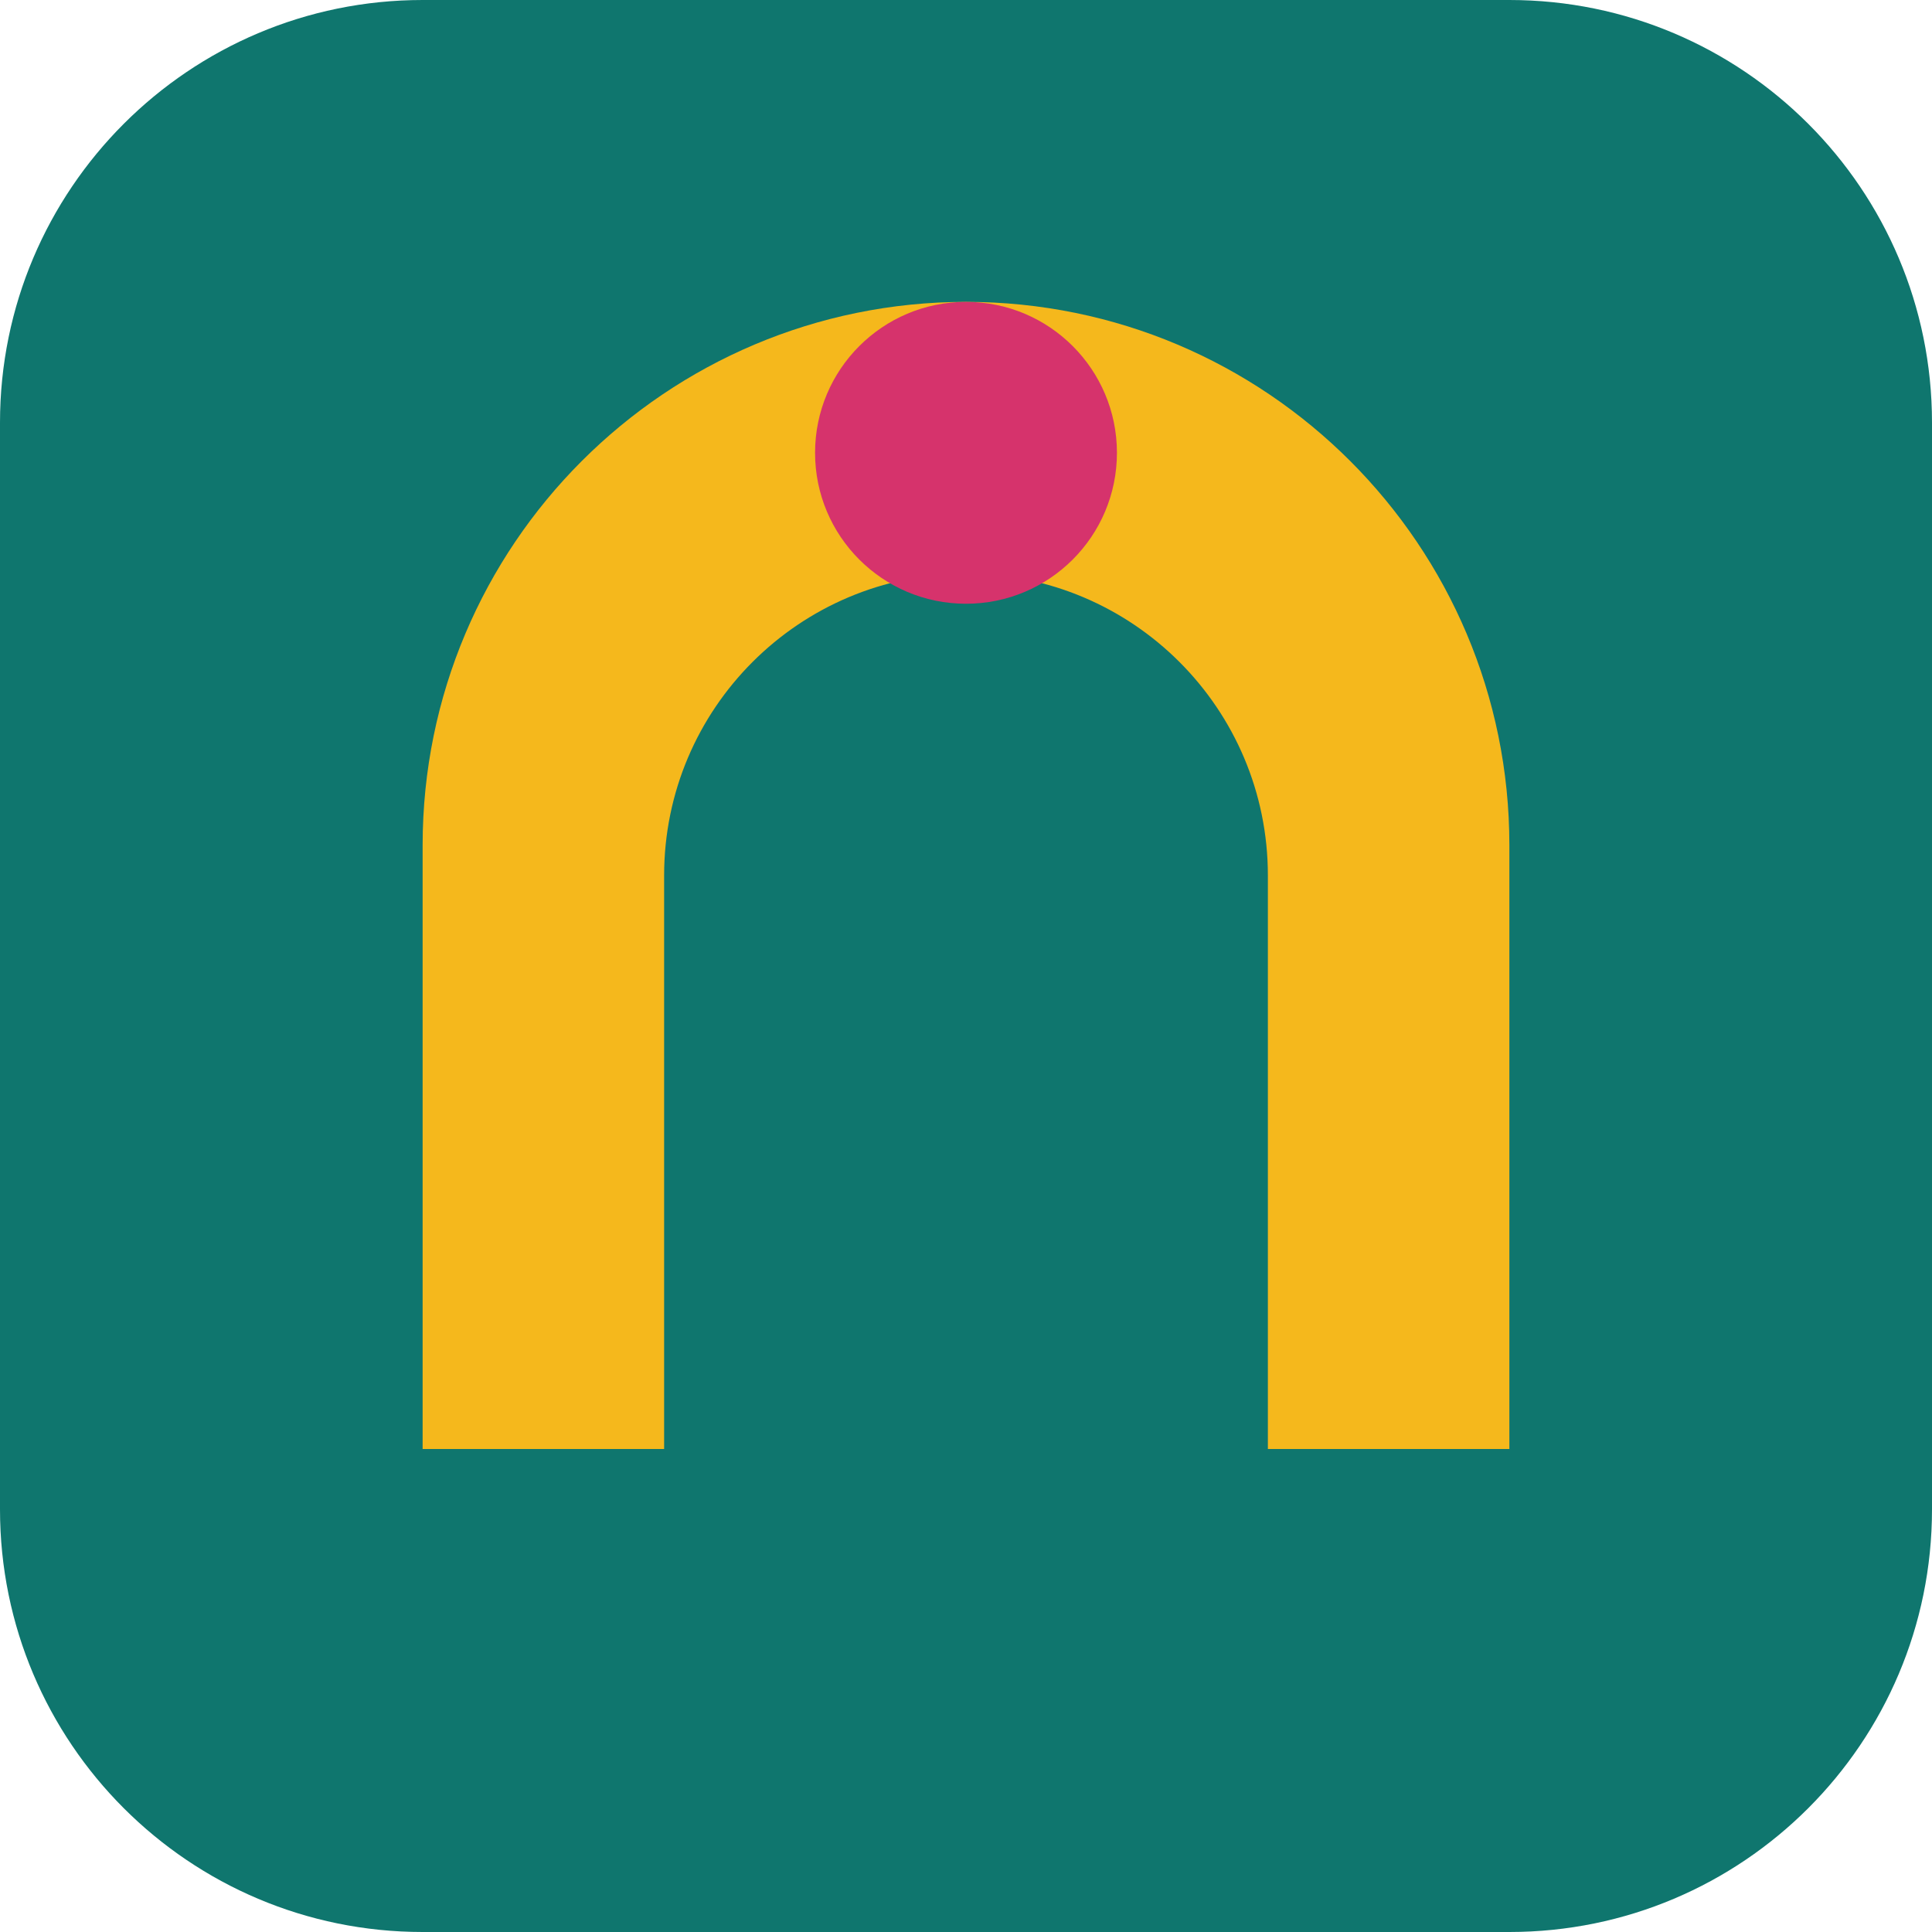
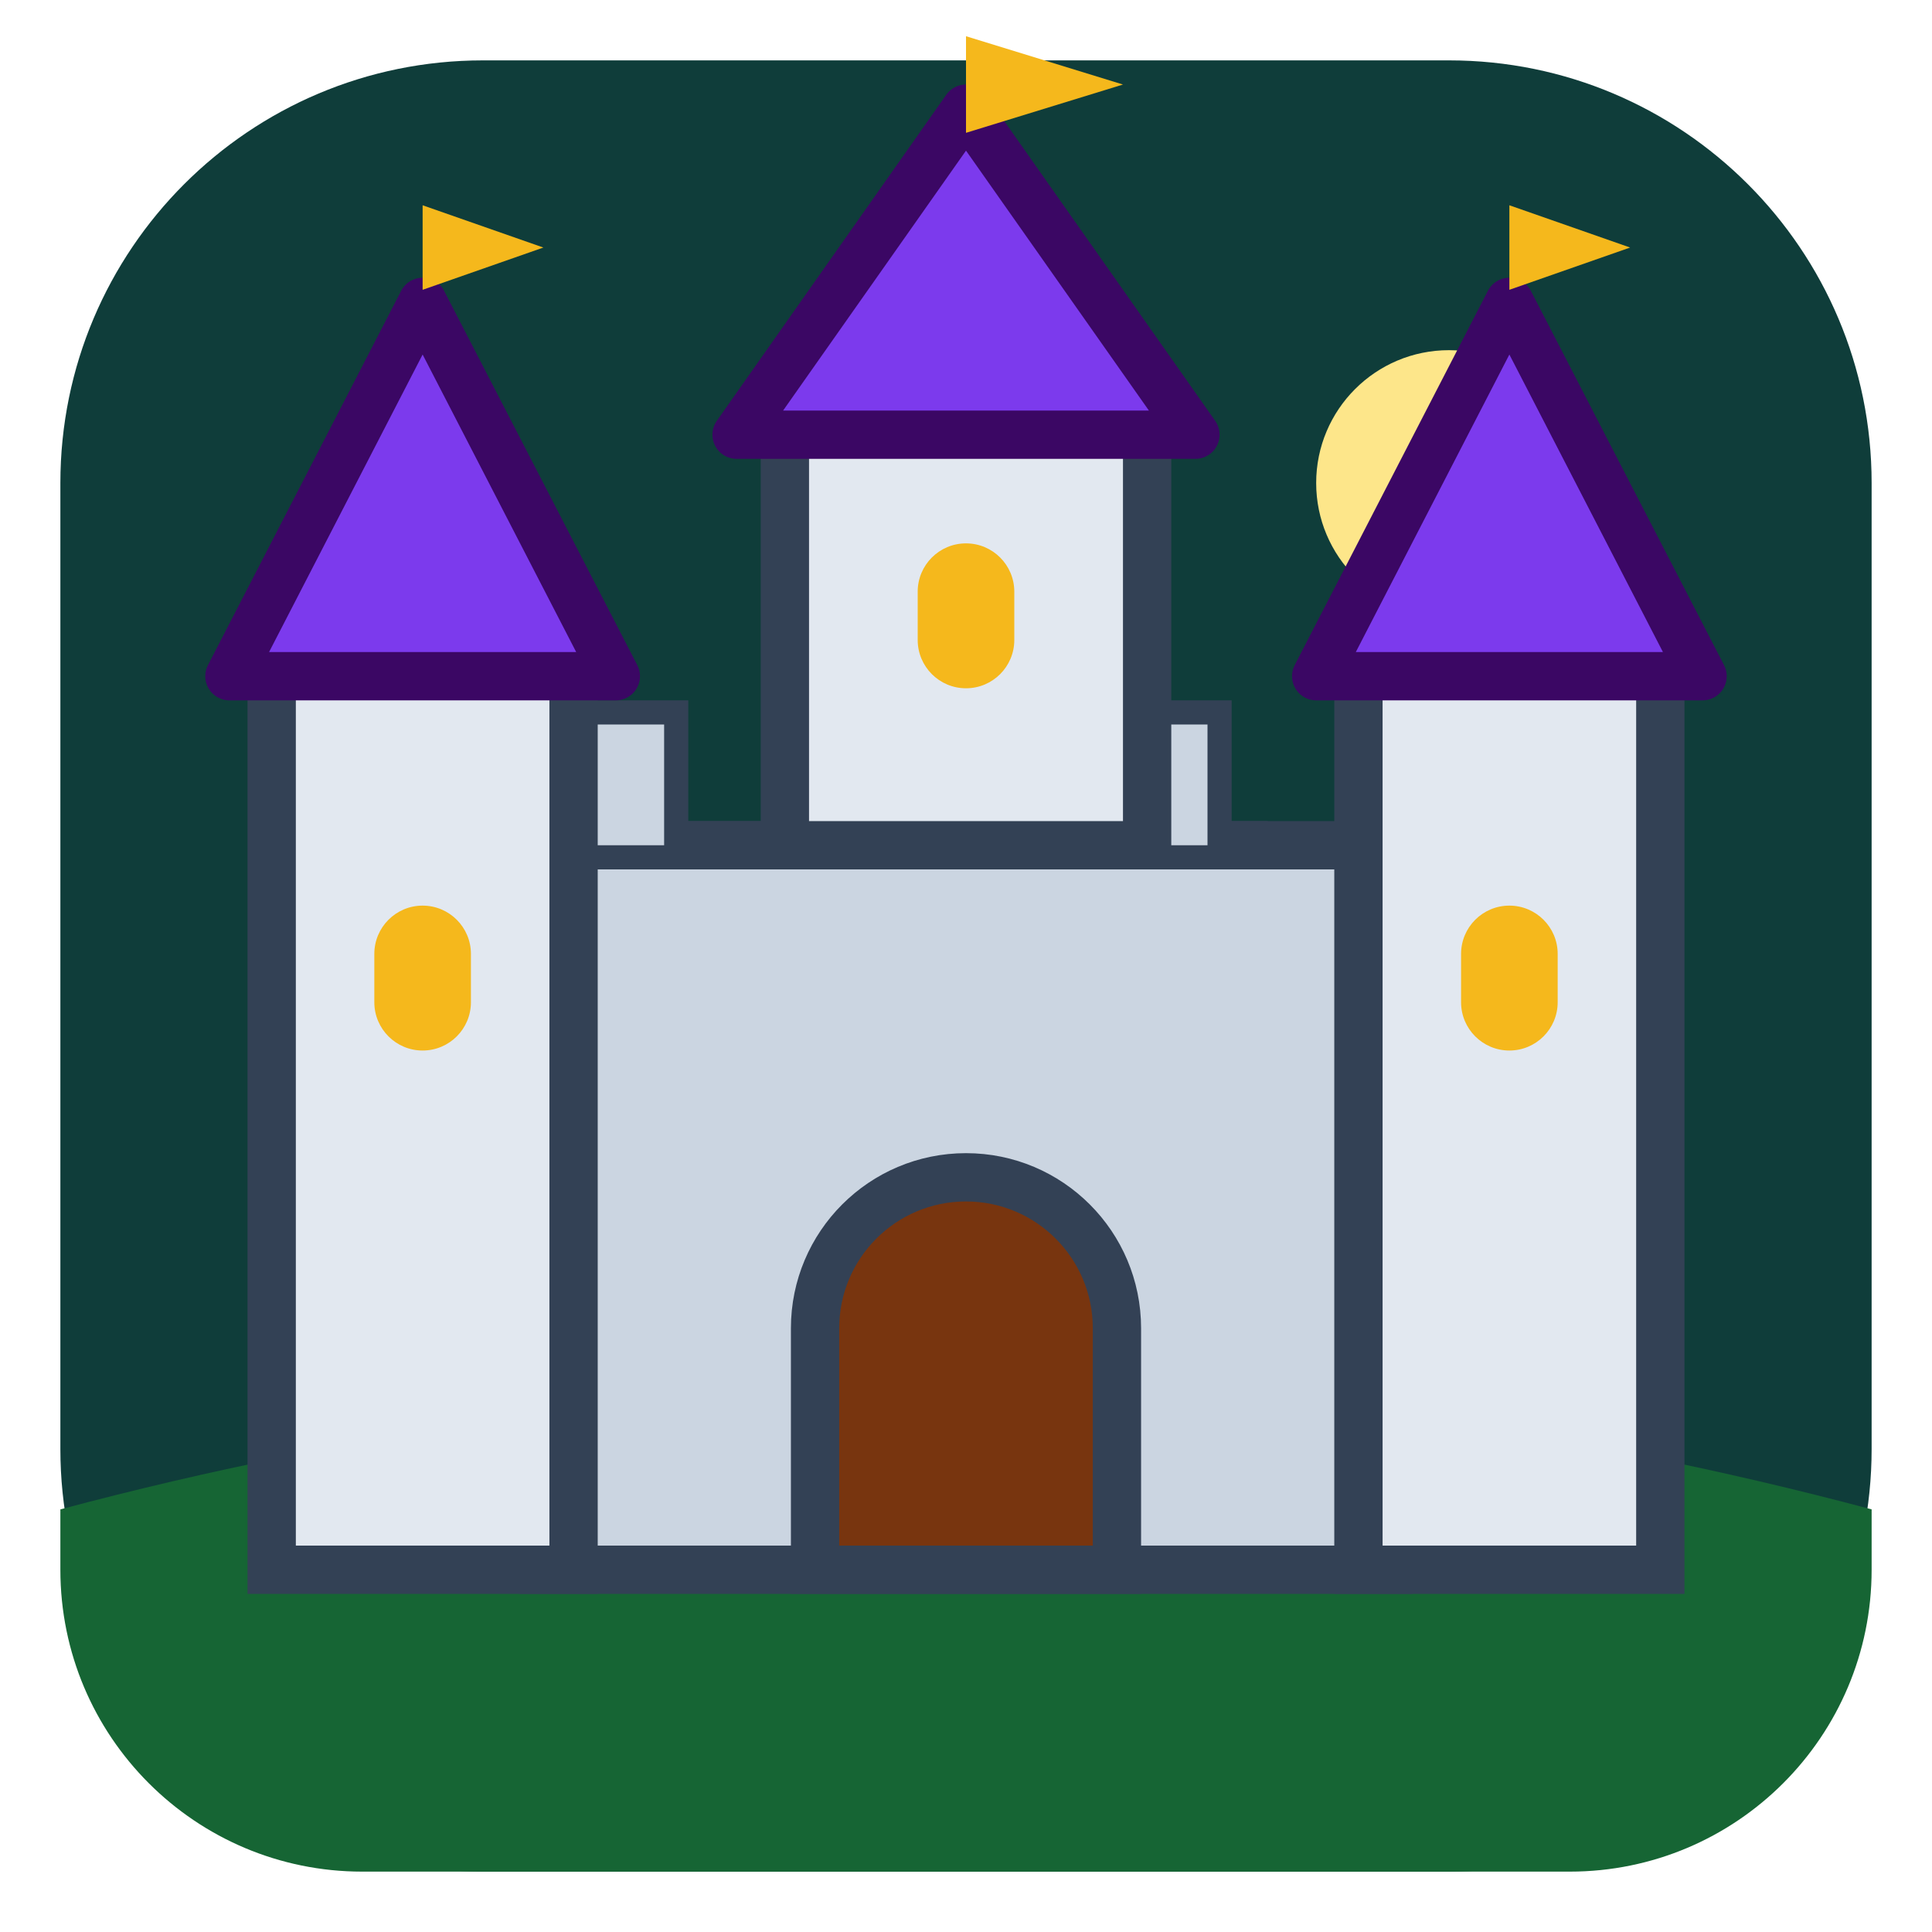
- <svg xmlns="http://www.w3.org/2000/svg" viewBox="0 0 64 64">
-   <rect width="64" height="64" rx="14" fill="#0f766e" />
-   <path d="M14 48V28a18 18 0 0 1 36 0v20h-8V29a10 10 0 0 0-20 0v19z" fill="#f5b81c" />
-   <circle cx="32" cy="15" r="5" fill="#d6336c" />
+ <svg xmlns="http://www.w3.org/2000/svg" viewBox="0 0 32 32">
+   <rect x="1" y="1" width="30" height="30" rx="7" fill="#0f3d3a" />
+   <circle cx="24" cy="8" r="2.2" fill="#fde68a" />
+   <path d="M1 25q15-4 30 0v-0 1a5 5 0 0 1-5 5H6a5 5 0 0 1-5-5z" fill="#166534" />
+   <rect x="9" y="14" width="14" height="12" fill="#cbd5e1" stroke="#334155" stroke-width=".8" />
+   <path d="M9 14v-2h2v2h2.5v-2h2v2h2.5v-2h2v2h1" fill="none" stroke="#334155" stroke-width=".8" />
+   <rect x="9" y="12" width="2" height="2" fill="#cbd5e1" />
+   <rect x="13.5" y="12" width="2" height="2" fill="#cbd5e1" />
+   <rect x="18" y="12" width="2" height="2" fill="#cbd5e1" />
+   <rect x="4.5" y="11" width="5" height="15" fill="#e2e8f0" stroke="#334155" stroke-width=".8" />
+   <rect x="22.5" y="11" width="5" height="15" fill="#e2e8f0" stroke="#334155" stroke-width=".8" />
+   <path d="M3.8 11.2L7 5l3.2 6.2zM21.8 11.2L25 5l3.2 6.2z" fill="#7c3aed" stroke="#3b0764" stroke-width=".8" stroke-linejoin="round" />
+   <rect x="13" y="7" width="6" height="7" fill="#e2e8f0" stroke="#334155" stroke-width=".8" />
+   <path d="M12.2 7.2L16 1.8l3.8 5.4z" fill="#7c3aed" stroke="#3b0764" stroke-width=".8" stroke-linejoin="round" />
+   <path d="M16 2V.6l2.6.8L16 2.2z" fill="#f5b81c" />
+   <path d="M7 5V3.4l2 .7L7 4.8zM25 5V3.4l2 .7-2 .7z" fill="#f5b81c" />
+   <path d="M13.5 26v-4a2.5 2.5 0 0 1 5 0v4z" fill="#78350f" stroke="#334155" stroke-width=".8" />
+   <rect x="15.2" y="9" width="1.6" height="2.4" rx=".8" fill="#f5b81c" />
+   <rect x="6.2" y="15" width="1.6" height="2.4" rx=".8" fill="#f5b81c" />
+   <rect x="24.2" y="15" width="1.6" height="2.4" rx=".8" fill="#f5b81c" />
</svg>
